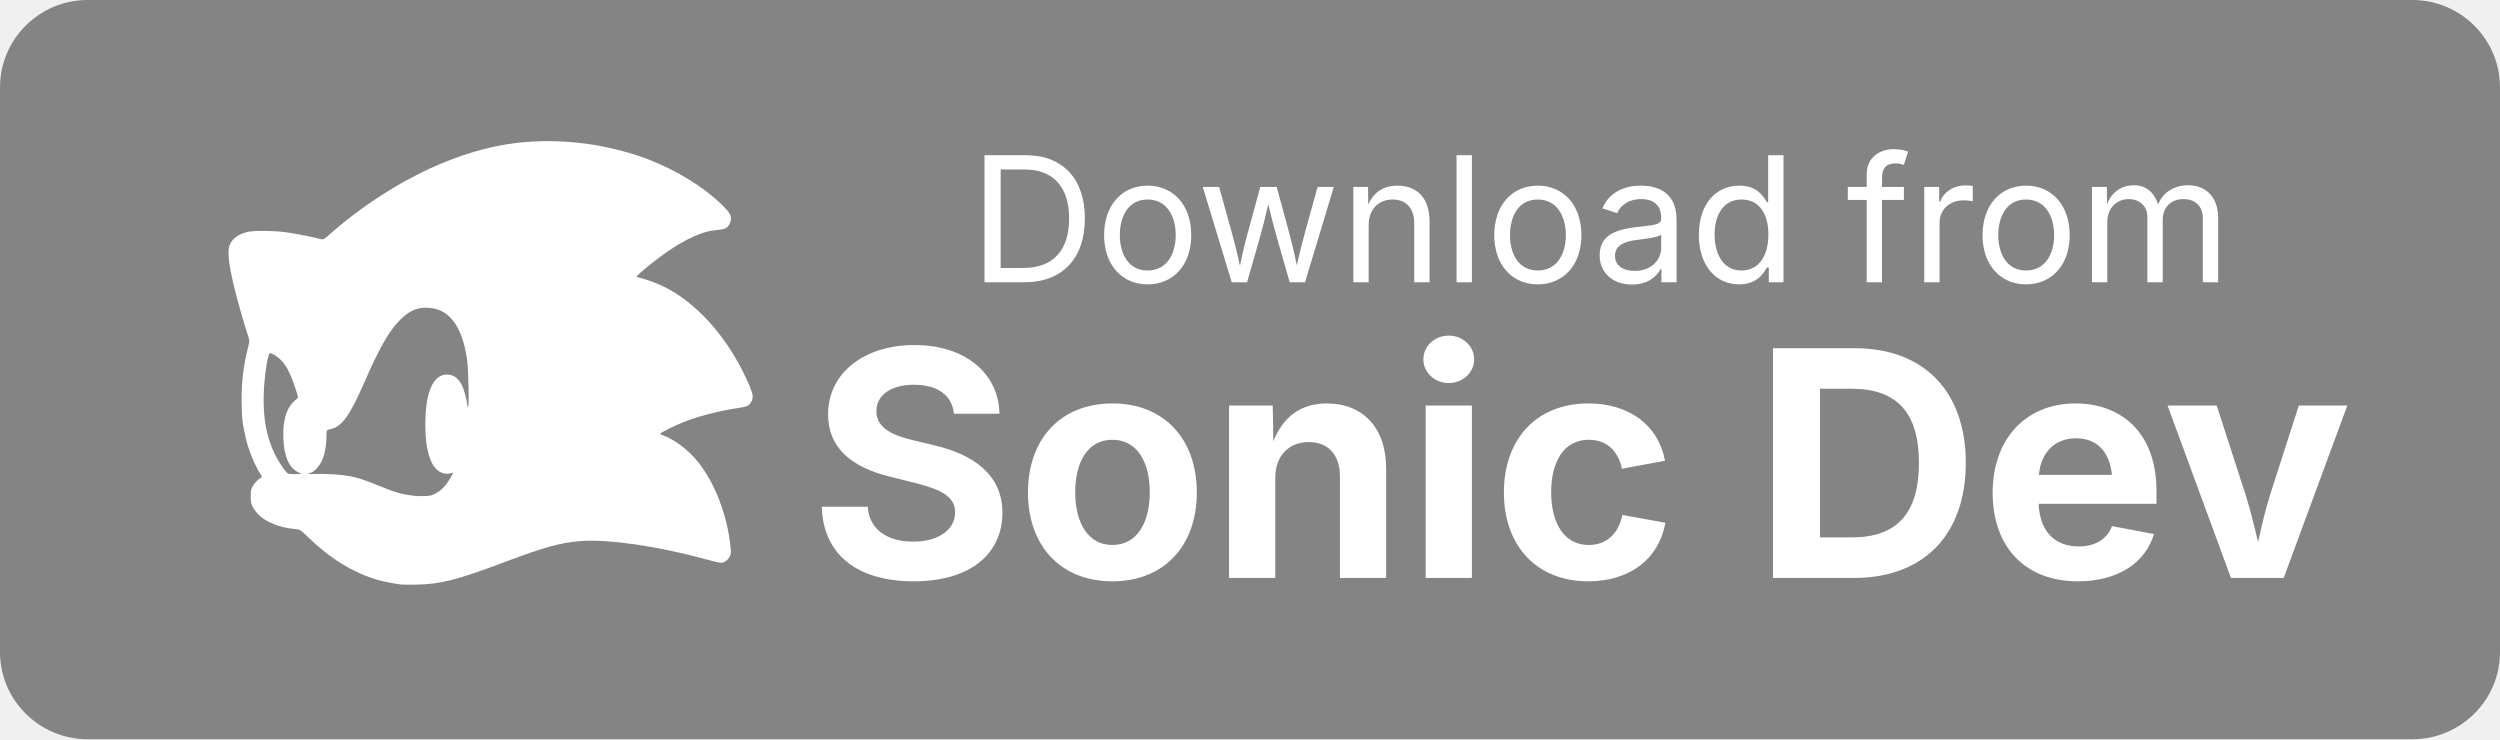
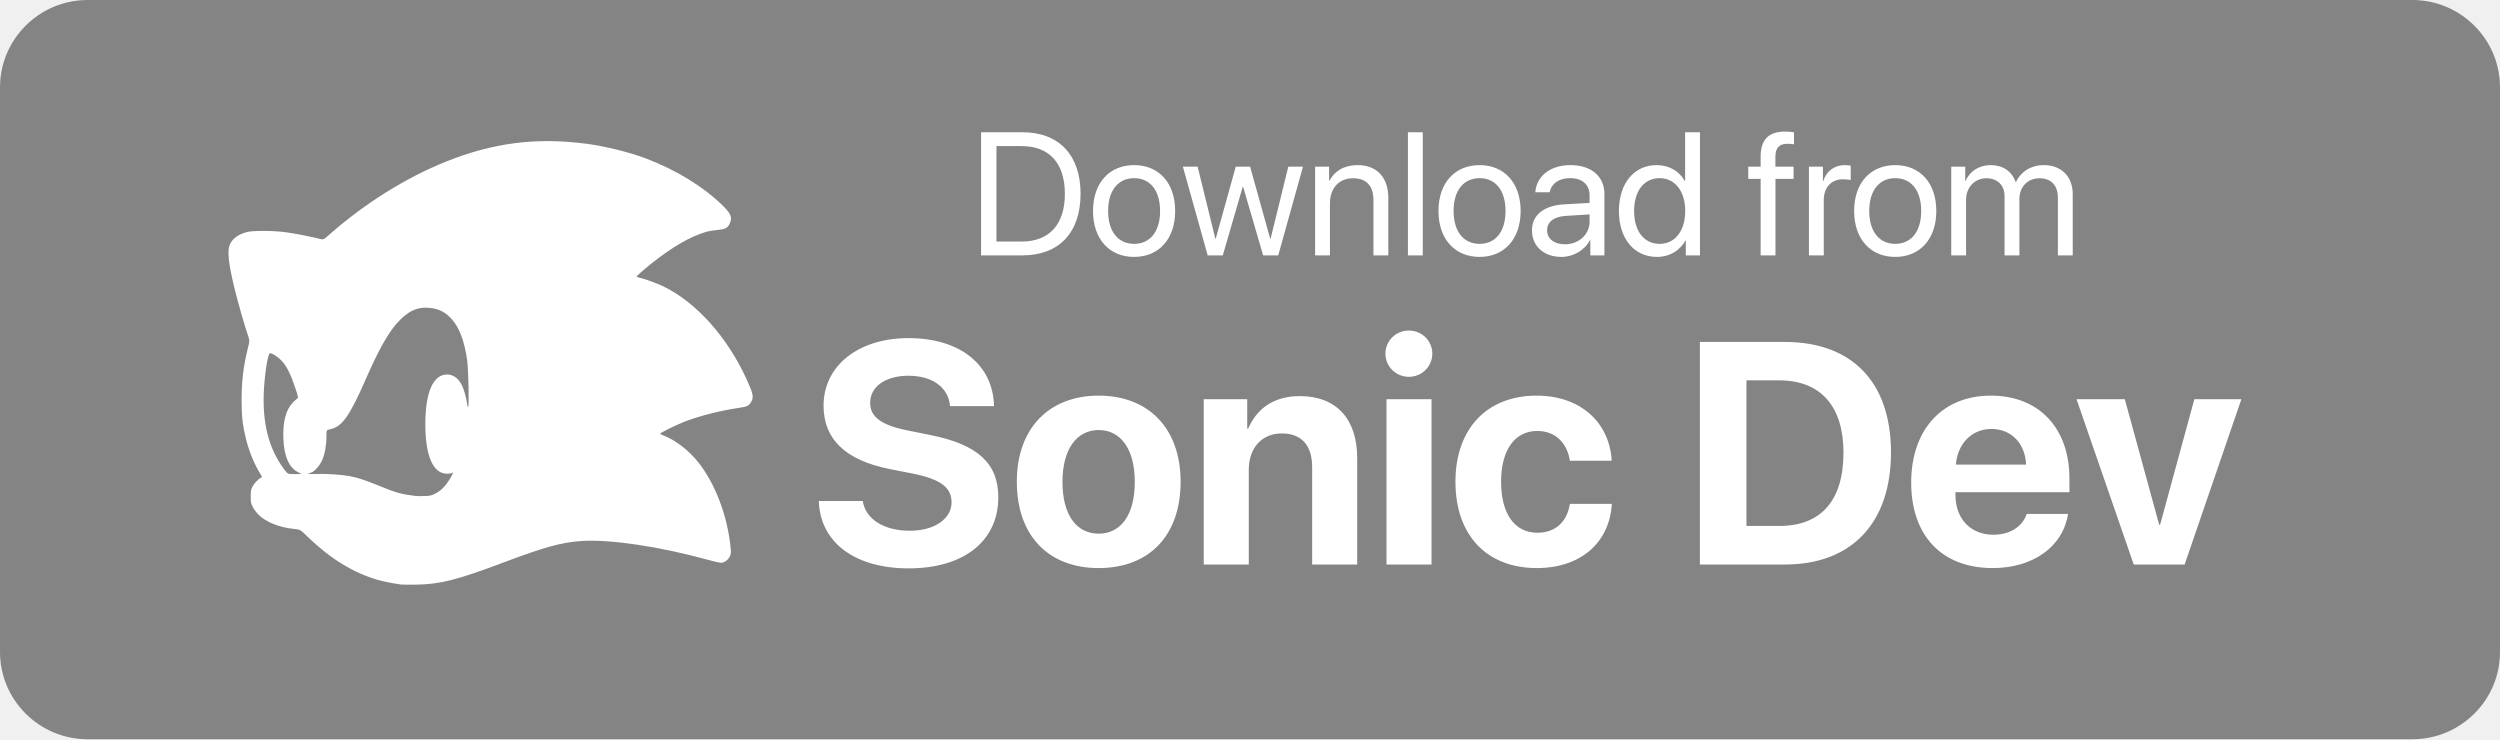
<svg xmlns="http://www.w3.org/2000/svg" width="186px" height="55px" viewBox="0 0 186 55" version="1.1">
  <defs />
  <g id="Page-1" stroke="none" stroke-width="1" fill="none" fill-rule="evenodd">
    <path d="M179.482,55 L6.519,55 C2.925,55 0,52.088 0,48.507 L0,6.5 C0,2.916 2.925,0 6.519,0 L179.481,0 C183.071,0 186,2.916 186,6.5 L186,48.507 C186.003,52.088 183.073,55 179.482,55 Z" id="Button" fill="#848484" fill-rule="nonzero" />
-     <g id="Sonic" transform="translate(17, 11)" fill="#FFFFFF">
-       <text font-family="SFProDisplay-Bold, SF Pro Display" font-size="23.5" font-weight="bold">
-         <tspan x="43.172" y="32">Sonic Dev</tspan>
-       </text>
-       <path d="M12.849,32.489 C12.324,32.422 11.5,32.261 11.117,32.149 C9.277,31.613 7.571,30.565 5.905,28.95 C5.332,28.393 5.332,28.393 4.877,28.351 C3.803,28.251 2.788,27.846 2.246,27.303 C2.06,27.117 1.882,26.878 1.796,26.698 C1.669,26.433 1.654,26.35 1.654,25.93 C1.654,25.516 1.67,25.429 1.784,25.208 C1.911,24.963 2.198,24.657 2.408,24.543 C2.513,24.486 2.513,24.486 2.411,24.329 C1.95,23.613 1.511,22.549 1.289,21.611 C1.044,20.575 0.977,19.972 0.975,18.795 C0.973,17.38 1.108,16.247 1.436,14.924 C1.579,14.348 1.579,14.348 1.455,13.982 C1.19,13.198 0.686,11.439 0.457,10.495 C-0.001,8.615 -0.105,7.65 0.101,7.193 C0.303,6.744 0.696,6.454 1.352,6.269 C1.827,6.136 3.473,6.153 4.434,6.302 C5.165,6.415 6.296,6.641 6.797,6.774 C7.062,6.844 7.062,6.844 7.553,6.412 C10.126,4.145 13.196,2.225 16.141,1.04 C19.683,-0.384 22.876,-0.792 26.654,-0.302 C27.996,-0.127 29.849,0.331 31.044,0.785 C33.349,1.66 35.384,2.916 36.833,4.358 C37.396,4.919 37.496,5.203 37.284,5.647 C37.133,5.965 36.94,6.062 36.353,6.113 C36.082,6.137 35.736,6.192 35.586,6.235 C34.373,6.584 33.017,7.366 31.434,8.631 C30.848,9.1 30.361,9.53 30.361,9.579 C30.361,9.6 30.443,9.633 30.544,9.652 C30.892,9.717 31.888,10.08 32.38,10.32 C34.799,11.502 37.083,14.045 38.519,17.156 C39.035,18.274 39.095,18.554 38.891,18.893 C38.699,19.213 38.615,19.252 37.872,19.362 C36.517,19.564 34.913,19.979 33.845,20.406 C33.214,20.659 32.117,21.207 32.117,21.269 C32.117,21.291 32.221,21.347 32.349,21.395 C33.234,21.727 34.247,22.504 34.954,23.395 C36.189,24.95 37.095,27.305 37.341,29.6 C37.401,30.158 37.399,30.18 37.293,30.403 C37.177,30.646 36.966,30.814 36.713,30.865 C36.611,30.886 36.274,30.816 35.645,30.643 C32.019,29.646 28.32,29.102 26.21,29.254 C24.755,29.358 23.49,29.708 20.532,30.822 C16.996,32.154 15.763,32.468 13.971,32.496 C13.447,32.504 12.943,32.5 12.849,32.489 L12.849,32.489 Z M15.311,25.763 C15.685,25.59 15.957,25.359 16.24,24.977 C16.441,24.704 16.702,24.25 16.702,24.171 C16.702,24.155 16.66,24.166 16.608,24.194 C16.556,24.222 16.397,24.245 16.254,24.244 C15.224,24.24 14.647,22.926 14.645,20.579 C14.643,18.19 15.218,16.868 16.26,16.863 C16.731,16.862 17.106,17.138 17.379,17.689 C17.52,17.973 17.714,18.672 17.755,19.044 C17.782,19.282 17.8,19.332 17.837,19.265 C17.909,19.134 17.848,16.454 17.758,15.815 C17.556,14.373 17.18,13.375 16.595,12.727 C16.149,12.231 15.668,11.984 15.003,11.909 C14.046,11.8 13.304,12.152 12.479,13.109 C11.817,13.875 11.115,15.147 10.21,17.218 C9.014,19.958 8.447,20.756 7.572,20.931 C7.288,20.988 7.288,20.988 7.287,21.514 C7.286,22.15 7.163,22.802 6.955,23.267 C6.778,23.664 6.362,24.116 6.127,24.169 C5.779,24.246 5.947,24.29 6.501,24.265 C7.196,24.235 8.418,24.311 8.995,24.42 C9.611,24.536 10.133,24.707 11.19,25.139 C12.488,25.67 12.876,25.778 13.922,25.9 C14.016,25.911 14.302,25.915 14.559,25.908 C14.946,25.898 15.074,25.874 15.311,25.763 Z M5.434,24.268 C5.434,24.262 5.314,24.197 5.167,24.124 C4.497,23.791 4.128,22.932 4.082,21.594 C4.039,20.355 4.276,19.476 4.797,18.938 C4.946,18.784 5.101,18.648 5.141,18.635 C5.202,18.616 5.173,18.484 4.975,17.882 C4.648,16.883 4.334,16.25 3.973,15.858 C3.702,15.563 3.266,15.277 3.088,15.277 C2.924,15.277 2.661,16.993 2.621,18.324 C2.555,20.474 2.964,22.152 3.9,23.576 C4.043,23.794 4.224,24.04 4.301,24.121 C4.438,24.267 4.451,24.27 4.937,24.274 C5.21,24.277 5.434,24.274 5.434,24.268 Z" fill-rule="nonzero" />
+     <g id="Sonic" transform="translate(17, 10)" fill="#FFFFFF">
+       <path d="M43.918,27.272 L47.188,27.272 C47.406,28.661 48.806,29.487 50.688,29.487 C52.535,29.487 53.797,28.592 53.797,27.376 C53.797,26.286 53.017,25.666 50.94,25.241 L49.196,24.897 C45.891,24.243 44.273,22.66 44.273,20.193 C44.273,17.163 46.912,15.155 50.596,15.155 C54.463,15.155 56.895,17.175 56.953,20.216 L53.682,20.216 C53.568,18.804 52.34,17.955 50.596,17.955 C48.886,17.955 47.739,18.758 47.739,19.975 C47.739,20.996 48.542,21.627 50.493,22.017 L52.248,22.373 C55.748,23.073 57.274,24.484 57.274,26.997 C57.274,30.233 54.738,32.287 50.596,32.287 C46.649,32.287 44.021,30.394 43.918,27.272 Z M64.744,32.264 C61.026,32.264 58.651,29.877 58.651,25.838 C58.651,21.856 61.061,19.435 64.744,19.435 C68.427,19.435 70.837,21.845 70.837,25.838 C70.837,29.889 68.462,32.264 64.744,32.264 Z M64.744,29.705 C66.385,29.705 67.429,28.317 67.429,25.85 C67.429,23.406 66.373,21.994 64.744,21.994 C63.115,21.994 62.047,23.406 62.047,25.85 C62.047,28.317 63.092,29.705 64.744,29.705 Z M72.558,32 L72.558,19.699 L75.794,19.699 L75.794,21.891 L75.863,21.891 C76.517,20.365 77.814,19.47 79.707,19.47 C82.438,19.47 83.975,21.191 83.975,24.071 L83.975,32 L80.625,32 L80.625,24.771 C80.625,23.165 79.868,22.247 78.364,22.247 C76.861,22.247 75.909,23.348 75.909,24.943 L75.909,32 L72.558,32 Z M86.156,32 L86.156,19.699 L89.506,19.699 L89.506,32 L86.156,32 Z M87.819,18.035 C86.844,18.035 86.075,17.255 86.075,16.314 C86.075,15.362 86.844,14.593 87.819,14.593 C88.795,14.593 89.564,15.362 89.564,16.314 C89.564,17.255 88.795,18.035 87.819,18.035 Z M102.909,24.278 L99.799,24.278 C99.604,22.981 98.743,22.063 97.366,22.063 C95.714,22.063 94.681,23.463 94.681,25.838 C94.681,28.259 95.714,29.636 97.378,29.636 C98.72,29.636 99.592,28.833 99.799,27.49 L102.92,27.49 C102.748,30.394 100.579,32.264 97.343,32.264 C93.637,32.264 91.285,29.854 91.285,25.838 C91.285,21.891 93.637,19.435 97.32,19.435 C100.648,19.435 102.759,21.489 102.909,24.278 Z M109.472,15.442 L115.795,15.442 C120.763,15.442 123.689,18.403 123.689,23.658 C123.689,28.913 120.763,32 115.795,32 L109.472,32 L109.472,15.442 Z M112.937,18.299 L112.937,29.131 L115.381,29.131 C118.48,29.131 120.155,27.25 120.155,23.669 C120.155,20.204 118.434,18.299 115.381,18.299 L112.937,18.299 Z M131.159,21.914 C129.69,21.914 128.635,23.027 128.52,24.564 L133.741,24.564 C133.672,22.992 132.651,21.914 131.159,21.914 Z M133.787,28.236 L136.862,28.236 C136.495,30.646 134.292,32.264 131.251,32.264 C127.464,32.264 125.192,29.843 125.192,25.907 C125.192,21.983 127.487,19.435 131.125,19.435 C134.705,19.435 136.965,21.856 136.965,25.597 L136.965,26.618 L128.485,26.618 L128.485,26.825 C128.485,28.581 129.599,29.785 131.308,29.785 C132.536,29.785 133.477,29.177 133.787,28.236 Z M149.759,19.699 L145.537,32 L141.75,32 L137.493,19.699 L141.085,19.699 L143.643,29.04 L143.712,29.04 L146.26,19.699 L149.759,19.699 Z" />
+       <path d="M12.849,33.489 C12.324,33.422 11.5,33.261 11.117,33.149 C9.277,32.613 7.571,31.565 5.905,29.95 C5.332,29.393 5.332,29.393 4.877,29.351 C3.803,29.251 2.788,28.846 2.246,28.303 C2.06,28.117 1.882,27.878 1.796,27.698 C1.669,27.433 1.654,27.35 1.654,26.93 C1.654,26.516 1.67,26.429 1.784,26.208 C1.911,25.963 2.198,25.657 2.408,25.543 C2.513,25.486 2.513,25.486 2.411,25.329 C1.95,24.613 1.511,23.549 1.289,22.611 C1.044,21.575 0.977,20.972 0.975,19.795 C0.973,18.38 1.108,17.247 1.436,15.924 C1.579,15.348 1.579,15.348 1.455,14.982 C1.19,14.198 0.686,12.439 0.457,11.495 C-0.001,9.615 -0.105,8.65 0.101,8.193 C0.303,7.744 0.696,7.454 1.352,7.269 C1.827,7.136 3.473,7.153 4.434,7.302 C5.165,7.415 6.296,7.641 6.797,7.774 C7.062,7.844 7.062,7.844 7.553,7.412 C10.126,5.145 13.196,3.225 16.141,2.04 C19.683,0.616 22.876,0.208 26.654,0.698 C27.996,0.873 29.849,1.331 31.044,1.785 C33.349,2.66 35.384,3.916 36.833,5.358 C37.396,5.919 37.496,6.203 37.284,6.647 C37.133,6.965 36.94,7.062 36.353,7.113 C36.082,7.137 35.736,7.192 35.586,7.235 C34.373,7.584 33.017,8.366 31.434,9.631 C30.848,10.1 30.361,10.53 30.361,10.579 C30.361,10.6 30.443,10.633 30.544,10.652 C30.892,10.717 31.888,11.08 32.38,11.32 C34.799,12.502 37.083,15.045 38.519,18.156 C39.035,19.274 39.095,19.554 38.891,19.893 C38.699,20.213 38.615,20.252 37.872,20.362 C36.517,20.564 34.913,20.979 33.845,21.406 C33.214,21.659 32.117,22.207 32.117,22.269 C32.117,22.291 32.221,22.347 32.349,22.395 C33.234,22.727 34.247,23.504 34.954,24.395 C36.189,25.95 37.095,28.305 37.341,30.6 C37.401,31.158 37.399,31.18 37.293,31.403 C37.177,31.646 36.966,31.814 36.713,31.865 C36.611,31.886 36.274,31.816 35.645,31.643 C32.019,30.646 28.32,30.102 26.21,30.254 C24.755,30.358 23.49,30.708 20.532,31.822 C16.996,33.154 15.763,33.468 13.971,33.496 C13.447,33.504 12.943,33.5 12.849,33.489 L12.849,33.489 Z M15.311,26.763 C15.685,26.59 15.957,26.359 16.24,25.977 C16.441,25.704 16.702,25.25 16.702,25.171 C16.702,25.155 16.66,25.166 16.608,25.194 C16.556,25.222 16.397,25.245 16.254,25.244 C15.224,25.24 14.647,23.926 14.645,21.579 C14.643,19.19 15.218,17.868 16.26,17.863 C16.731,17.862 17.106,18.138 17.379,18.689 C17.52,18.973 17.714,19.672 17.755,20.044 C17.782,20.282 17.8,20.332 17.837,20.265 C17.909,20.134 17.848,17.454 17.758,16.815 C17.556,15.373 17.18,14.375 16.595,13.727 C16.149,13.231 15.668,12.984 15.003,12.909 C14.046,12.8 13.304,13.152 12.479,14.109 C11.817,14.875 11.115,16.147 10.21,18.218 C9.014,20.958 8.447,21.756 7.572,21.931 C7.288,21.988 7.288,21.988 7.287,22.514 C7.286,23.15 7.163,23.802 6.955,24.267 C6.778,24.664 6.362,25.116 6.127,25.169 C5.779,25.246 5.947,25.29 6.501,25.265 C7.196,25.235 8.418,25.311 8.995,25.42 C9.611,25.536 10.133,25.707 11.19,26.139 C12.488,26.67 12.876,26.778 13.922,26.9 C14.016,26.911 14.302,26.915 14.559,26.908 C14.946,26.898 15.074,26.874 15.311,26.763 Z M5.434,25.268 C5.434,25.262 5.314,25.197 5.167,25.124 C4.497,24.791 4.128,23.932 4.082,22.594 C4.039,21.355 4.276,20.476 4.797,19.938 C4.946,19.784 5.101,19.648 5.141,19.635 C5.202,19.616 5.173,19.484 4.975,18.882 C4.648,17.883 4.334,17.25 3.973,16.858 C3.702,16.563 3.266,16.277 3.088,16.277 C2.924,16.277 2.661,17.993 2.621,19.324 C2.555,21.474 2.964,23.152 3.9,24.576 C4.043,24.794 4.224,25.04 4.301,25.121 C4.438,25.267 4.451,25.27 4.937,25.274 C5.21,25.277 5.434,25.274 5.434,25.268 Z" fill-rule="nonzero" />
    </g>
-     <text id="Download-from" font-family="SFProDisplay-Regular, SF Pro Display" font-size="13" font-weight="normal" fill="#FFFFFF">
-       <tspan x="72.104" y="21">Download from</tspan>
-     </text>
+     <path d="M72.992,9.84 L76.071,9.84 C78.788,9.84 80.394,11.535 80.394,14.417 C80.394,17.305 78.794,19 76.071,19 L72.992,19 L72.992,9.84 Z M74.135,10.869 L74.135,17.972 L75.995,17.972 C78.071,17.972 79.226,16.702 79.226,14.43 C79.226,12.138 78.077,10.869 75.995,10.869 L74.135,10.869 Z M84.38,19.114 C82.552,19.114 81.321,17.8 81.321,15.699 C81.321,13.592 82.552,12.284 84.38,12.284 C86.202,12.284 87.433,13.592 87.433,15.699 C87.433,17.8 86.202,19.114 84.38,19.114 Z M84.38,18.143 C85.548,18.143 86.31,17.254 86.31,15.699 C86.31,14.144 85.548,13.255 84.38,13.255 C83.212,13.255 82.444,14.144 82.444,15.699 C82.444,17.254 83.212,18.143 84.38,18.143 Z M96.942,12.398 L95.101,19 L93.978,19 L92.486,13.89 L92.461,13.89 L90.975,19 L89.852,19 L88.005,12.398 L89.103,12.398 L90.423,17.769 L90.448,17.769 L91.94,12.398 L93.007,12.398 L94.505,17.769 L94.53,17.769 L95.85,12.398 L96.942,12.398 Z M97.844,19 L97.844,12.398 L98.885,12.398 L98.885,13.452 L98.91,13.452 C99.278,12.741 99.983,12.284 101.005,12.284 C102.452,12.284 103.29,13.217 103.29,14.715 L103.29,19 L102.185,19 L102.185,14.912 C102.185,13.846 101.684,13.262 100.668,13.262 C99.627,13.262 98.948,13.998 98.948,15.115 L98.948,19 L97.844,19 Z M104.75,19 L104.75,9.84 L105.854,9.84 L105.854,19 L104.75,19 Z M110.082,19.114 C108.254,19.114 107.022,17.8 107.022,15.699 C107.022,13.592 108.254,12.284 110.082,12.284 C111.904,12.284 113.135,13.592 113.135,15.699 C113.135,17.8 111.904,19.114 110.082,19.114 Z M110.082,18.143 C111.25,18.143 112.011,17.254 112.011,15.699 C112.011,14.144 111.25,13.255 110.082,13.255 C108.914,13.255 108.146,14.144 108.146,15.699 C108.146,17.254 108.914,18.143 110.082,18.143 Z M116.423,18.175 C117.464,18.175 118.264,17.445 118.264,16.493 L118.264,15.953 L116.499,16.061 C115.611,16.118 115.103,16.512 115.103,17.134 C115.103,17.762 115.63,18.175 116.423,18.175 Z M116.176,19.114 C114.862,19.114 113.979,18.321 113.979,17.134 C113.979,16.004 114.849,15.293 116.372,15.204 L118.264,15.096 L118.264,14.544 C118.264,13.738 117.731,13.255 116.817,13.255 C115.966,13.255 115.433,13.655 115.293,14.303 L114.227,14.303 C114.303,13.16 115.281,12.284 116.842,12.284 C118.391,12.284 119.368,13.122 119.368,14.436 L119.368,19 L118.321,19 L118.321,17.864 L118.296,17.864 C117.902,18.619 117.064,19.114 116.176,19.114 Z M123.272,19.114 C121.59,19.114 120.448,17.769 120.448,15.699 C120.448,13.63 121.584,12.284 123.247,12.284 C124.193,12.284 124.954,12.748 125.348,13.471 L125.373,13.471 L125.373,9.84 L126.478,9.84 L126.478,19 L125.424,19 L125.424,17.883 L125.405,17.883 C124.98,18.645 124.224,19.114 123.272,19.114 Z M123.482,13.255 C122.314,13.255 121.577,14.208 121.577,15.699 C121.577,17.197 122.314,18.143 123.482,18.143 C124.618,18.143 125.38,17.178 125.38,15.699 C125.38,14.227 124.618,13.255 123.482,13.255 Z M130.991,19 L130.991,13.306 L130.071,13.306 L130.071,12.398 L130.991,12.398 L130.991,11.662 C130.991,10.393 131.581,9.79 132.8,9.79 C133.048,9.79 133.314,9.815 133.473,9.84 L133.473,10.735 C133.34,10.716 133.156,10.697 132.971,10.697 C132.375,10.697 132.089,11.015 132.089,11.668 L132.089,12.398 L133.441,12.398 L133.441,13.306 L132.095,13.306 L132.095,19 L130.991,19 Z M134.584,19 L134.584,12.398 L135.625,12.398 L135.625,13.478 L135.65,13.478 C135.866,12.748 136.475,12.284 137.25,12.284 C137.44,12.284 137.605,12.316 137.694,12.329 L137.694,13.401 C137.605,13.37 137.37,13.338 137.104,13.338 C136.247,13.338 135.688,13.954 135.688,14.887 L135.688,19 L134.584,19 Z M141.008,19.114 C139.179,19.114 137.948,17.8 137.948,15.699 C137.948,13.592 139.179,12.284 141.008,12.284 C142.829,12.284 144.061,13.592 144.061,15.699 C144.061,17.8 142.829,19.114 141.008,19.114 Z M141.008,18.143 C142.176,18.143 142.937,17.254 142.937,15.699 C142.937,14.144 142.176,13.255 141.008,13.255 C139.84,13.255 139.072,14.144 139.072,15.699 C139.072,17.254 139.84,18.143 141.008,18.143 Z M145.172,19 L145.172,12.398 L146.213,12.398 L146.213,13.452 L146.238,13.452 C146.549,12.754 147.222,12.284 148.111,12.284 C149.012,12.284 149.678,12.741 149.964,13.541 L149.99,13.541 C150.358,12.754 151.132,12.284 152.059,12.284 C153.366,12.284 154.211,13.135 154.211,14.442 L154.211,19 L153.106,19 L153.106,14.696 C153.106,13.795 152.605,13.262 151.735,13.262 C150.859,13.262 150.243,13.909 150.243,14.804 L150.243,19 L149.139,19 L149.139,14.576 C149.139,13.782 148.606,13.262 147.787,13.262 C146.911,13.262 146.276,13.947 146.276,14.861 L146.276,19 L145.172,19 Z" id="Download-from" fill="#FFFFFF" />
  </g>
</svg>
